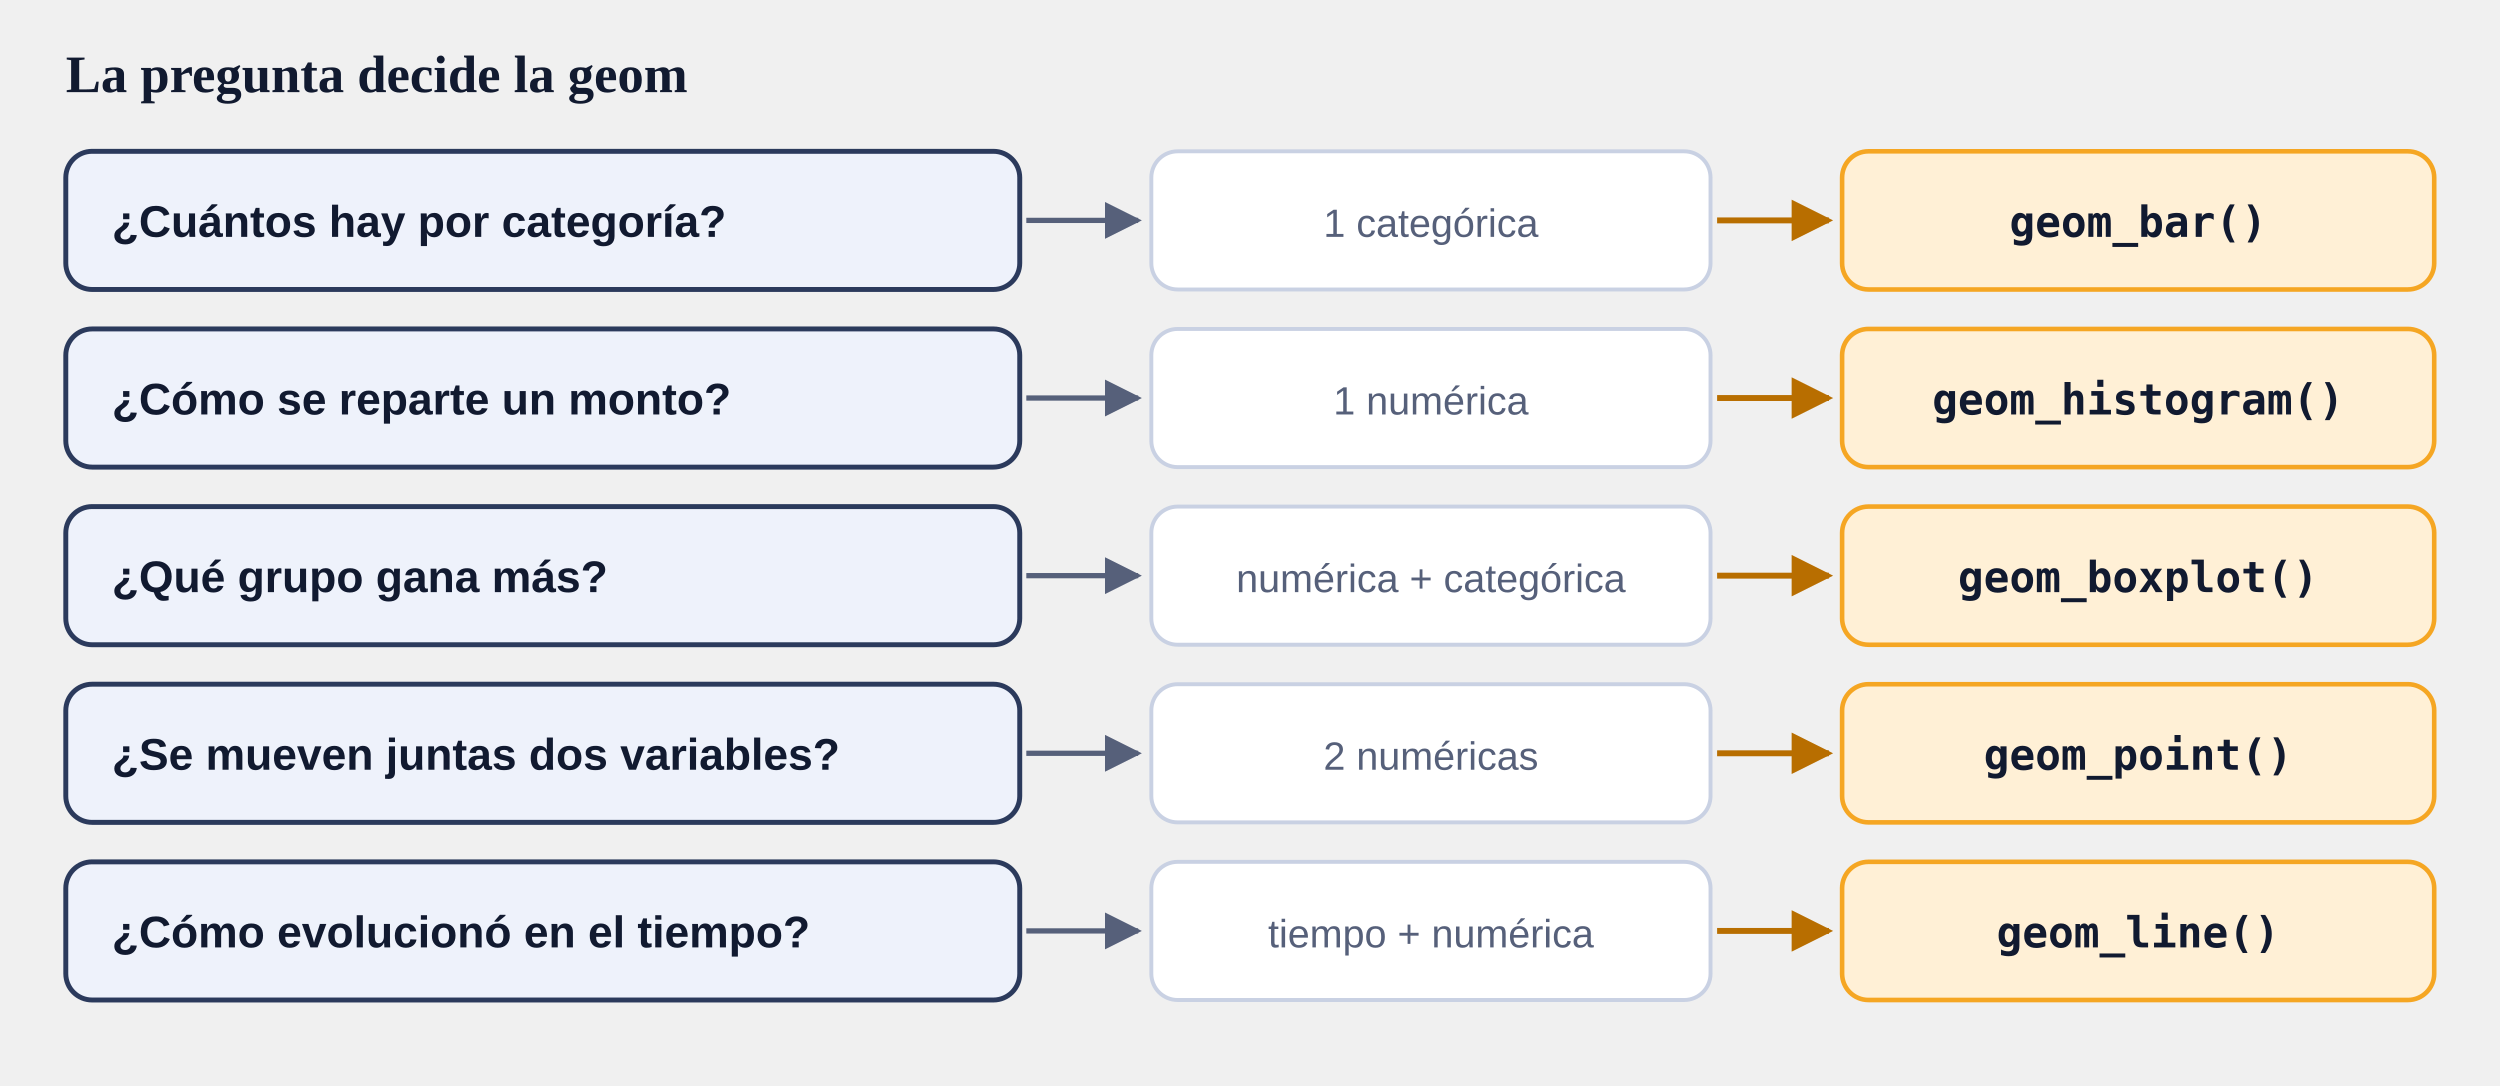
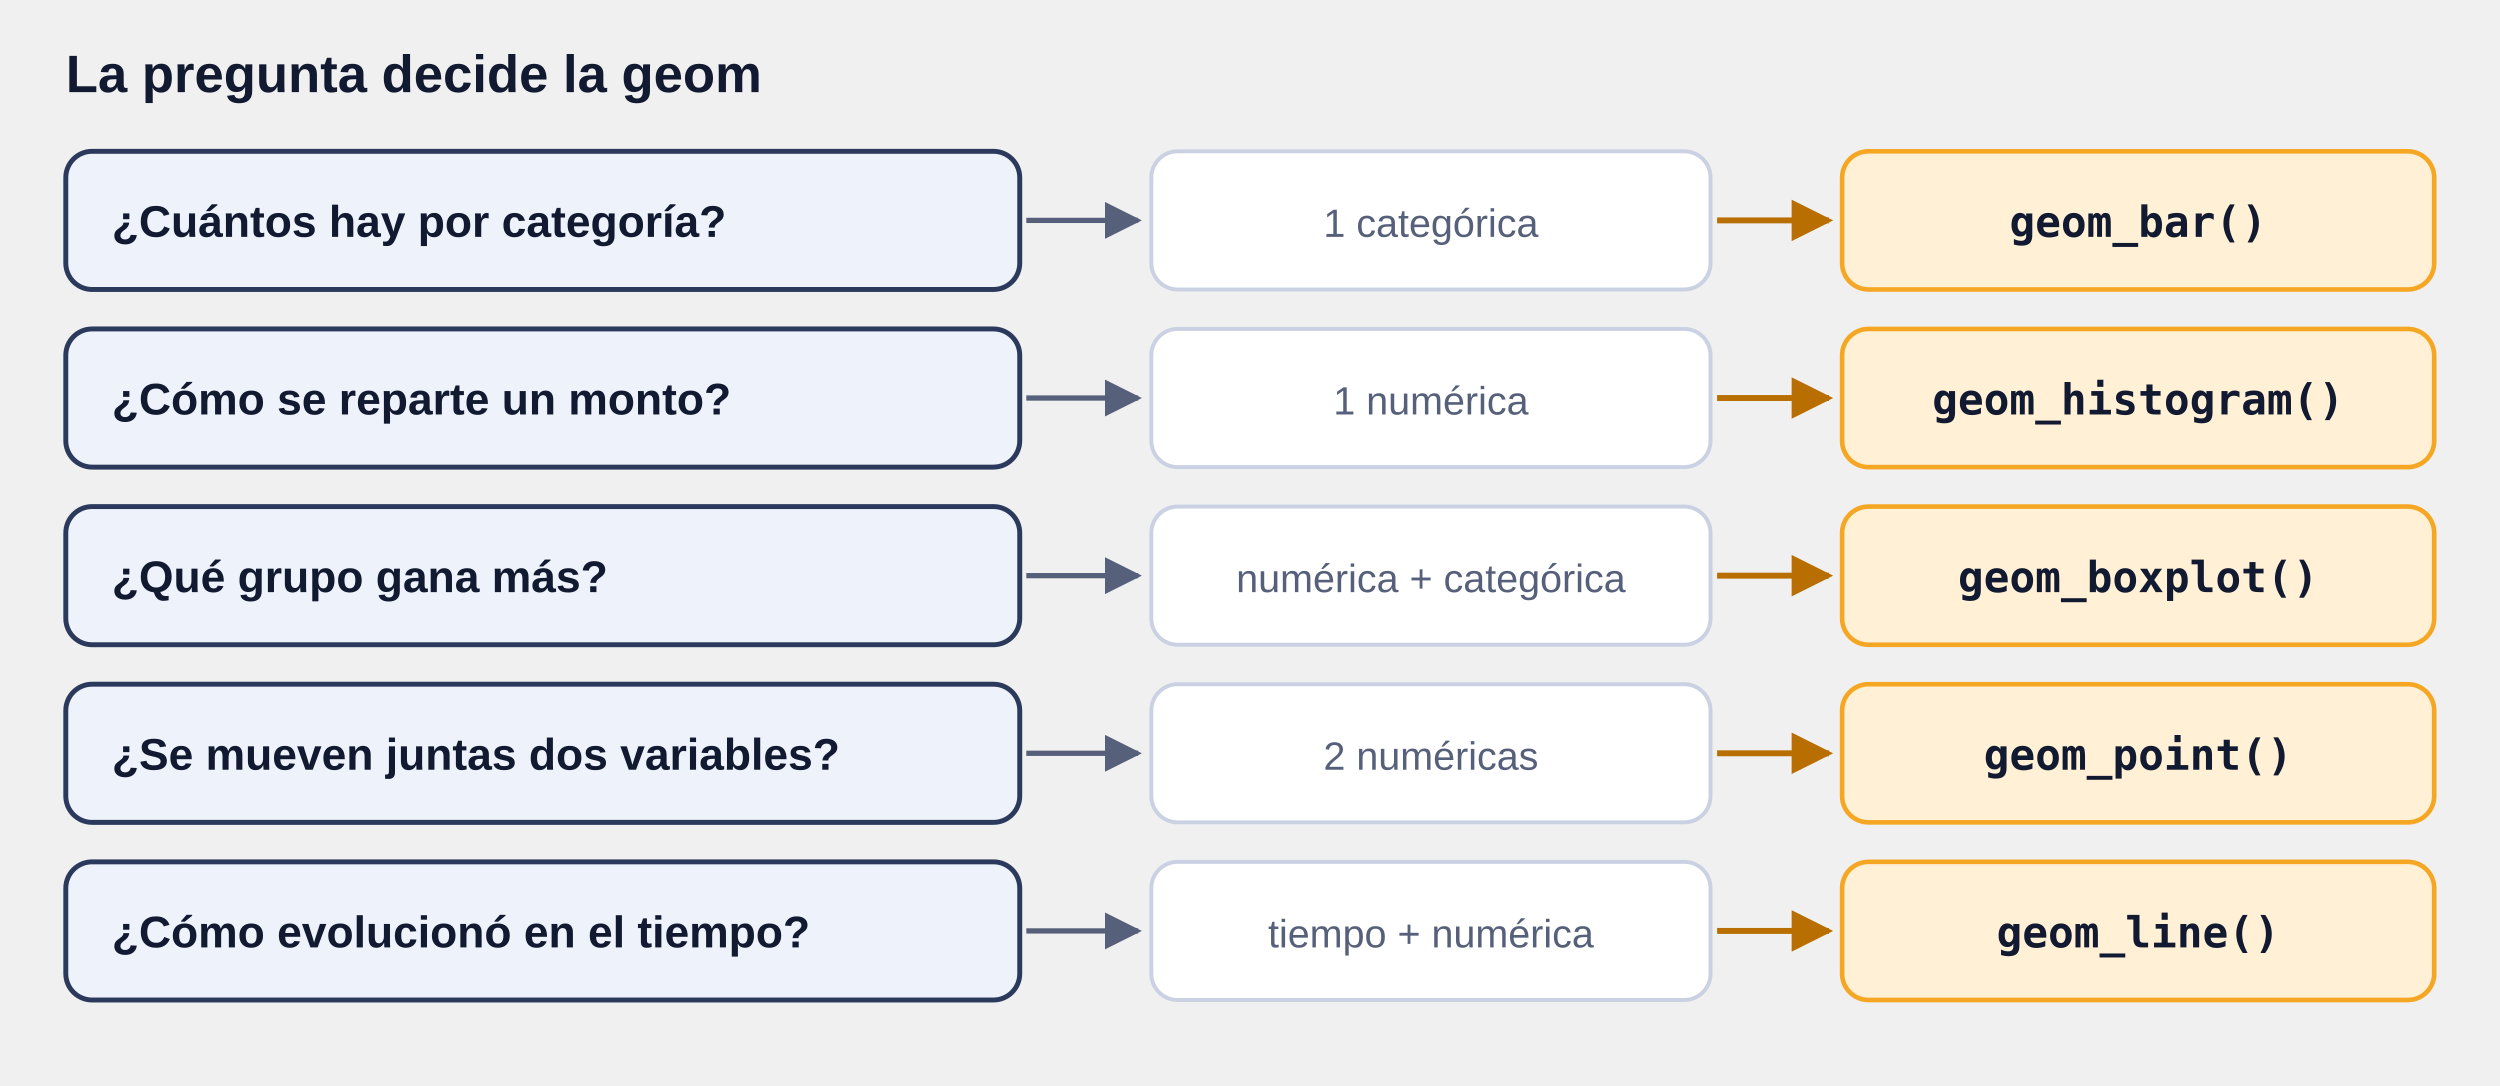
<svg xmlns="http://www.w3.org/2000/svg" viewBox="0 0 760 330" width="760" height="330" role="img" aria-label="Tabla de decisión: para contar por categoría, geom_bar; para la distribución de un monto, geom_histogram; para comparar un monto entre grupos, geom_boxplot; para relacionar dos variables numéricas, geom_point; para la evolución en el tiempo, geom_line.">
  <style>
-   text { font-family: 'Atkinson Hyperlegible Next', 'Atkinson Hyperlegible', Arial, sans-serif; font-size: 14px; fill: #111a30; }
-   .t { font-family: Fraunces, Georgia, 'Times New Roman', serif; font-weight: 700; font-size: 16px; }
+   text { font-family: 'Schibsted Grotesk', Arial, sans-serif; font-size: 14px; fill: #111a30; }
+   .t { font-family: 'Schibsted Grotesk', 'Arial Narrow', Arial, sans-serif; font-weight: 700; font-size: 16px; }
  .m { font-family: 'JetBrains Mono', Menlo, Consolas, monospace; font-size: 13px; font-variant-ligatures: none; font-feature-settings: "liga" 0, "calt" 0; }
  .s { font-size: 12px; fill: #56607a; }
  .b { font-weight: 700; }
  .w { fill: #ffffff; }
  .cw { fill: #edf1fa; }
  .ln { stroke: #56607a; stroke-width: 1.6; fill: none; }
</style>
  <defs>
    <marker id="p" viewBox="0 0 10 10" refX="9" refY="5" markerWidth="7" markerHeight="7" orient="auto-start-reverse">
      <path d="M0,0 L10,5 L0,10 z" fill="#56607a" />
    </marker>
    <marker id="pb" viewBox="0 0 10 10" refX="9" refY="5" markerWidth="7" markerHeight="7" orient="auto-start-reverse">
      <path d="M0,0 L10,5 L0,10 z" fill="#2f6fd6" />
    </marker>
    <marker id="pg" viewBox="0 0 10 10" refX="9" refY="5" markerWidth="7" markerHeight="7" orient="auto-start-reverse">
      <path d="M0,0 L10,5 L0,10 z" fill="#138a5e" />
    </marker>
    <marker id="pa" viewBox="0 0 10 10" refX="9" refY="5" markerWidth="7" markerHeight="7" orient="auto-start-reverse">
      <path d="M0,0 L10,5 L0,10 z" fill="#b86e00" />
    </marker>
    <marker id="pc" viewBox="0 0 10 10" refX="9" refY="5" markerWidth="7" markerHeight="7" orient="auto-start-reverse">
      <path d="M0,0 L10,5 L0,10 z" fill="#c9403f" />
    </marker>
    <marker id="pt" viewBox="0 0 10 10" refX="9" refY="5" markerWidth="7" markerHeight="7" orient="auto-start-reverse">
      <path d="M0,0 L10,5 L0,10 z" fill="#0f8f84" />
    </marker>
    <marker id="pv" viewBox="0 0 10 10" refX="9" refY="5" markerWidth="7" markerHeight="7" orient="auto-start-reverse">
      <path d="M0,0 L10,5 L0,10 z" fill="#6b4fd1" />
    </marker>
  </defs>
  <text x="20" y="28" class="t">La pregunta decide la geom</text>
  <rect x="20" y="46" width="290" height="42" rx="8" fill="#eef2fb" stroke="#2b3a5c" stroke-width="1.5" />
  <text x="34" y="72" class="b" style="font-size:13.5px;">¿Cuántos hay por categoría?</text>
  <path d="M312 67 H 346" fill="none" stroke="#56607a" stroke-width="1.6" marker-end="url(#p)" />
  <rect x="350" y="46" width="170" height="42" rx="8" fill="#ffffff" stroke="#c9d1e3" stroke-width="1.2" />
  <text x="435" y="72" class="s" text-anchor="middle">1 categórica</text>
  <path d="M522 67 H 556" fill="none" stroke="#b86e00" stroke-width="1.8" marker-end="url(#pa)" />
  <rect x="560" y="46" width="180" height="42" rx="8" fill="#fff0d6" stroke="#f5a623" stroke-width="1.4" />
  <text x="650" y="72" class="m b" text-anchor="middle">geom_bar()</text>
  <rect x="20" y="100" width="290" height="42" rx="8" fill="#eef2fb" stroke="#2b3a5c" stroke-width="1.5" />
  <text x="34" y="126" class="b" style="font-size:13.5px;">¿Cómo se reparte un monto?</text>
  <path d="M312 121 H 346" fill="none" stroke="#56607a" stroke-width="1.6" marker-end="url(#p)" />
  <rect x="350" y="100" width="170" height="42" rx="8" fill="#ffffff" stroke="#c9d1e3" stroke-width="1.2" />
  <text x="435" y="126" class="s" text-anchor="middle">1 numérica</text>
  <path d="M522 121 H 556" fill="none" stroke="#b86e00" stroke-width="1.8" marker-end="url(#pa)" />
  <rect x="560" y="100" width="180" height="42" rx="8" fill="#fff0d6" stroke="#f5a623" stroke-width="1.4" />
  <text x="650" y="126" class="m b" text-anchor="middle">geom_histogram()</text>
  <rect x="20" y="154" width="290" height="42" rx="8" fill="#eef2fb" stroke="#2b3a5c" stroke-width="1.5" />
  <text x="34" y="180" class="b" style="font-size:13.5px;">¿Qué grupo gana más?</text>
  <path d="M312 175 H 346" fill="none" stroke="#56607a" stroke-width="1.6" marker-end="url(#p)" />
  <rect x="350" y="154" width="170" height="42" rx="8" fill="#ffffff" stroke="#c9d1e3" stroke-width="1.2" />
  <text x="435" y="180" class="s" text-anchor="middle">numérica + categórica</text>
  <path d="M522 175 H 556" fill="none" stroke="#b86e00" stroke-width="1.8" marker-end="url(#pa)" />
  <rect x="560" y="154" width="180" height="42" rx="8" fill="#fff0d6" stroke="#f5a623" stroke-width="1.4" />
  <text x="650" y="180" class="m b" text-anchor="middle">geom_boxplot()</text>
  <rect x="20" y="208" width="290" height="42" rx="8" fill="#eef2fb" stroke="#2b3a5c" stroke-width="1.5" />
  <text x="34" y="234" class="b" style="font-size:13.5px;">¿Se mueven juntas dos variables?</text>
  <path d="M312 229 H 346" fill="none" stroke="#56607a" stroke-width="1.6" marker-end="url(#p)" />
  <rect x="350" y="208" width="170" height="42" rx="8" fill="#ffffff" stroke="#c9d1e3" stroke-width="1.2" />
  <text x="435" y="234" class="s" text-anchor="middle">2 numéricas</text>
  <path d="M522 229 H 556" fill="none" stroke="#b86e00" stroke-width="1.8" marker-end="url(#pa)" />
  <rect x="560" y="208" width="180" height="42" rx="8" fill="#fff0d6" stroke="#f5a623" stroke-width="1.4" />
  <text x="650" y="234" class="m b" text-anchor="middle">geom_point()</text>
  <rect x="20" y="262" width="290" height="42" rx="8" fill="#eef2fb" stroke="#2b3a5c" stroke-width="1.5" />
  <text x="34" y="288" class="b" style="font-size:13.5px;">¿Cómo evolucionó en el tiempo?</text>
  <path d="M312 283 H 346" fill="none" stroke="#56607a" stroke-width="1.6" marker-end="url(#p)" />
  <rect x="350" y="262" width="170" height="42" rx="8" fill="#ffffff" stroke="#c9d1e3" stroke-width="1.2" />
  <text x="435" y="288" class="s" text-anchor="middle">tiempo + numérica</text>
  <path d="M522 283 H 556" fill="none" stroke="#b86e00" stroke-width="1.8" marker-end="url(#pa)" />
  <rect x="560" y="262" width="180" height="42" rx="8" fill="#fff0d6" stroke="#f5a623" stroke-width="1.4" />
  <text x="650" y="288" class="m b" text-anchor="middle">geom_line()</text>
</svg>
